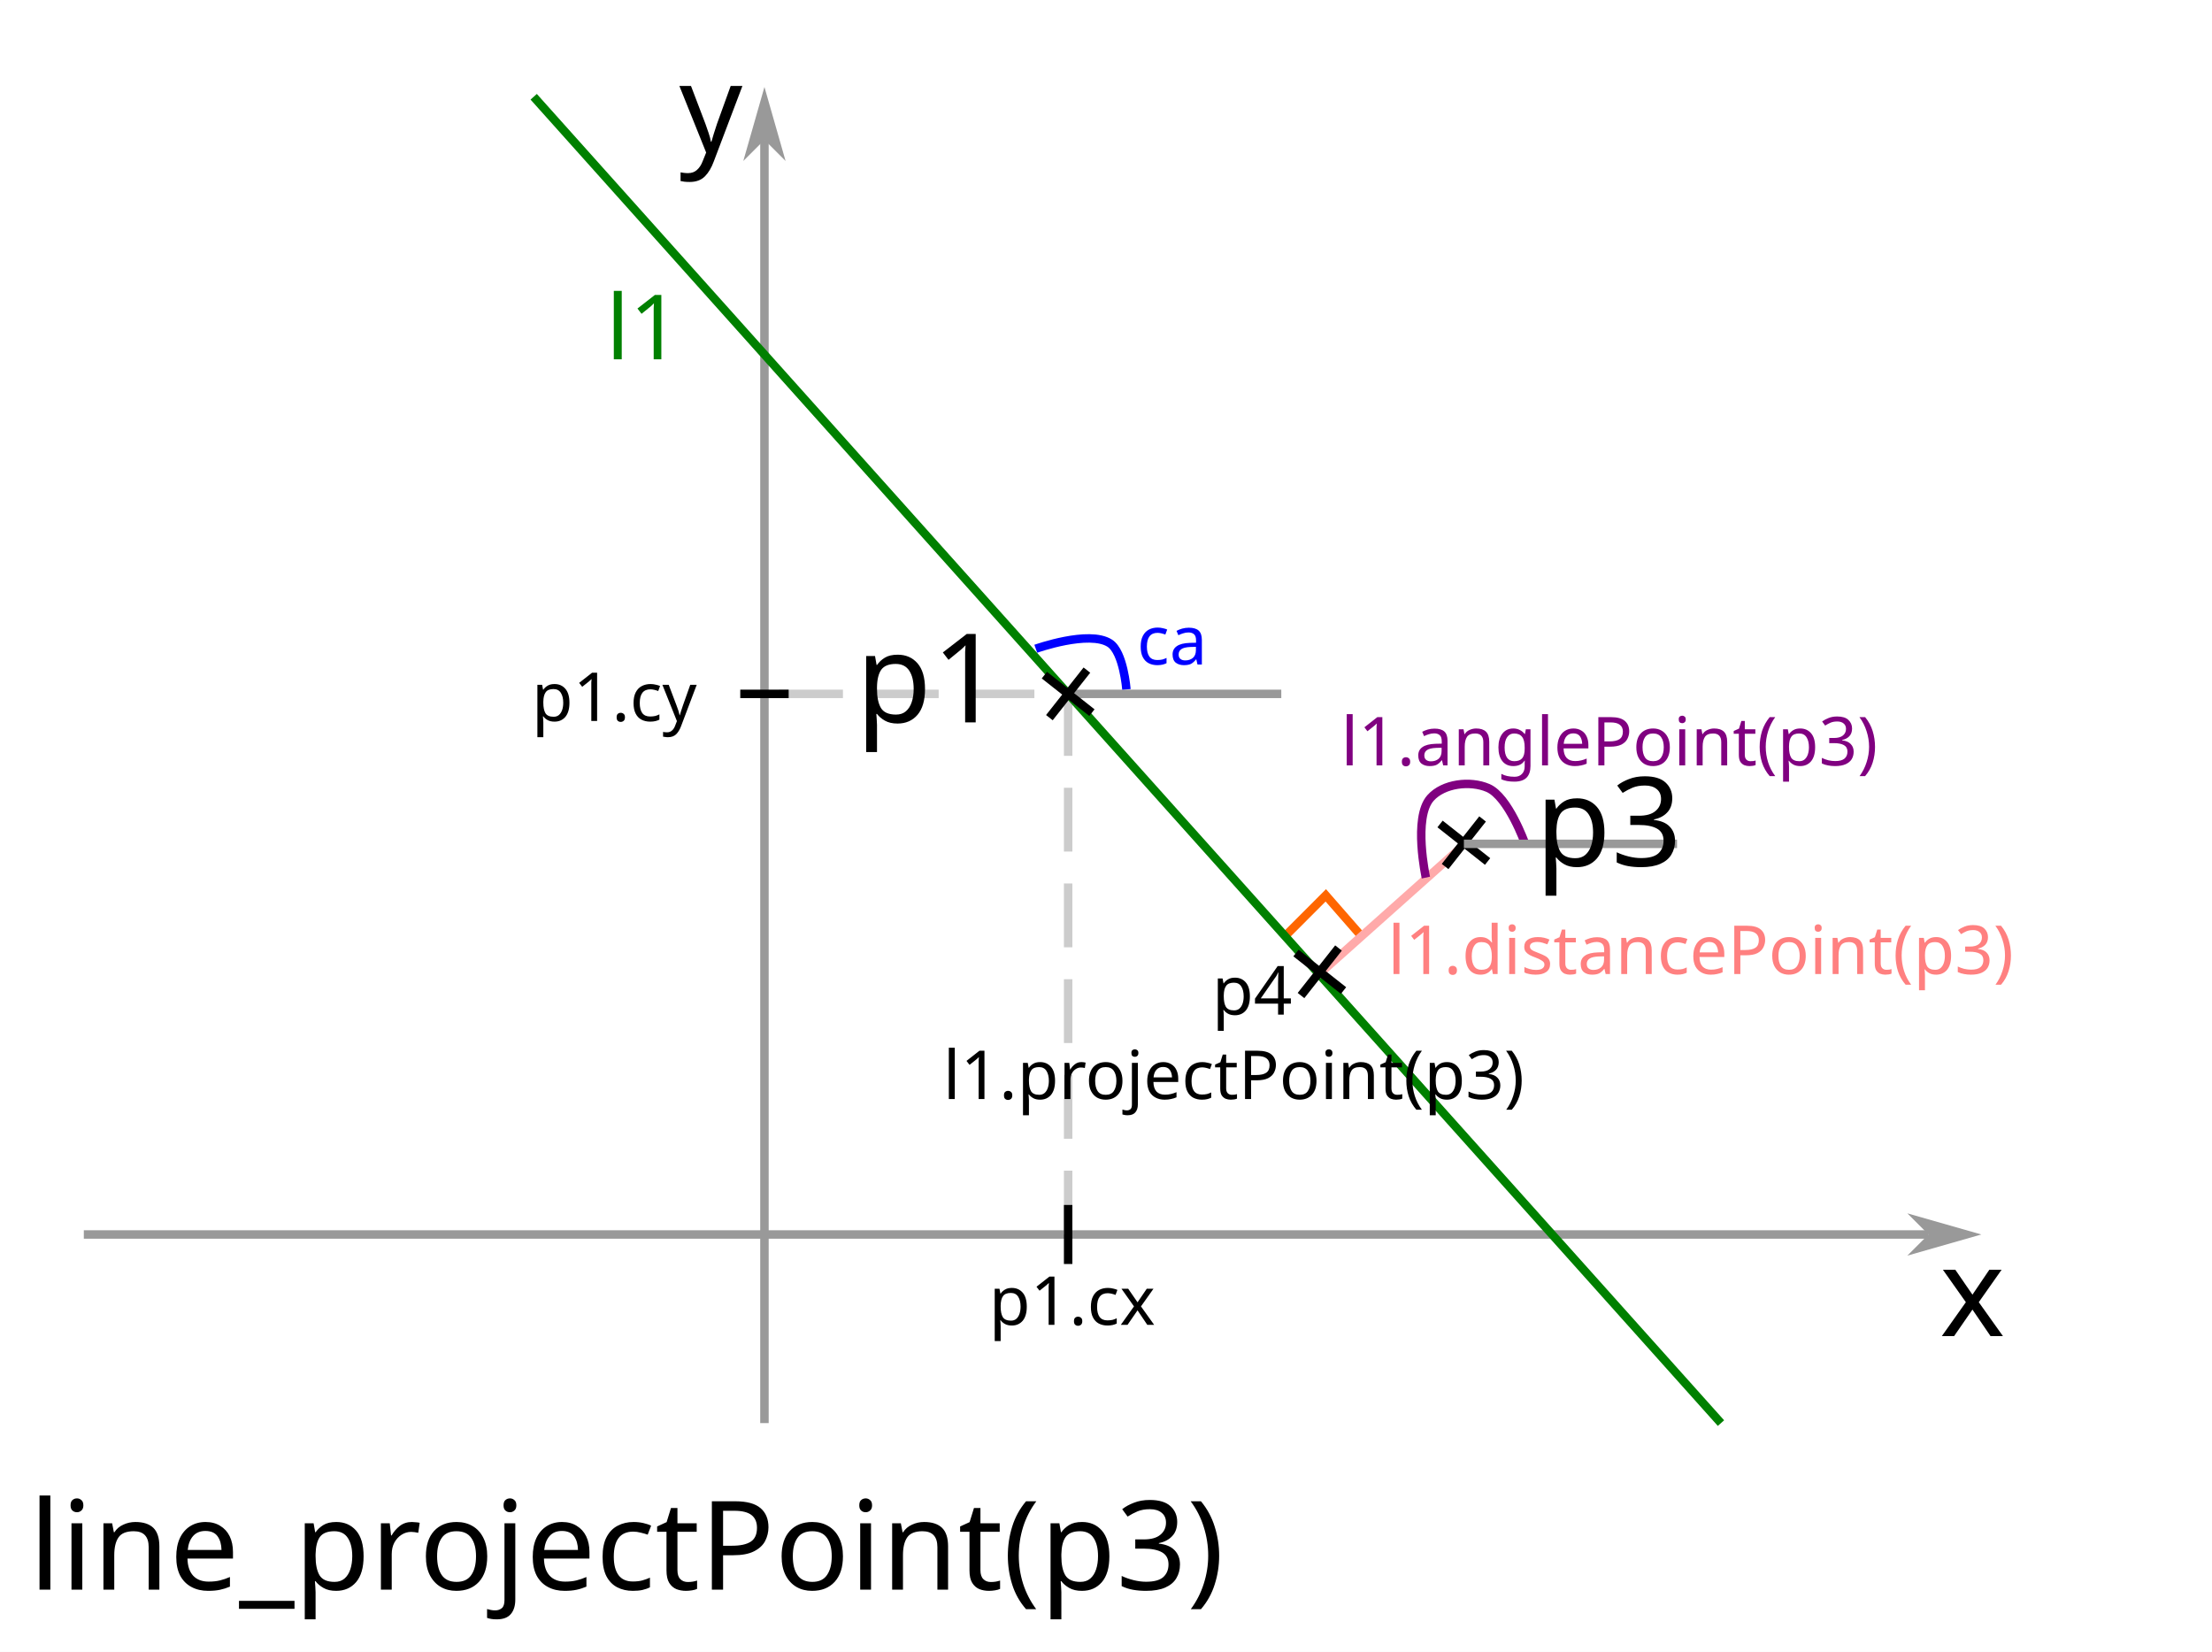
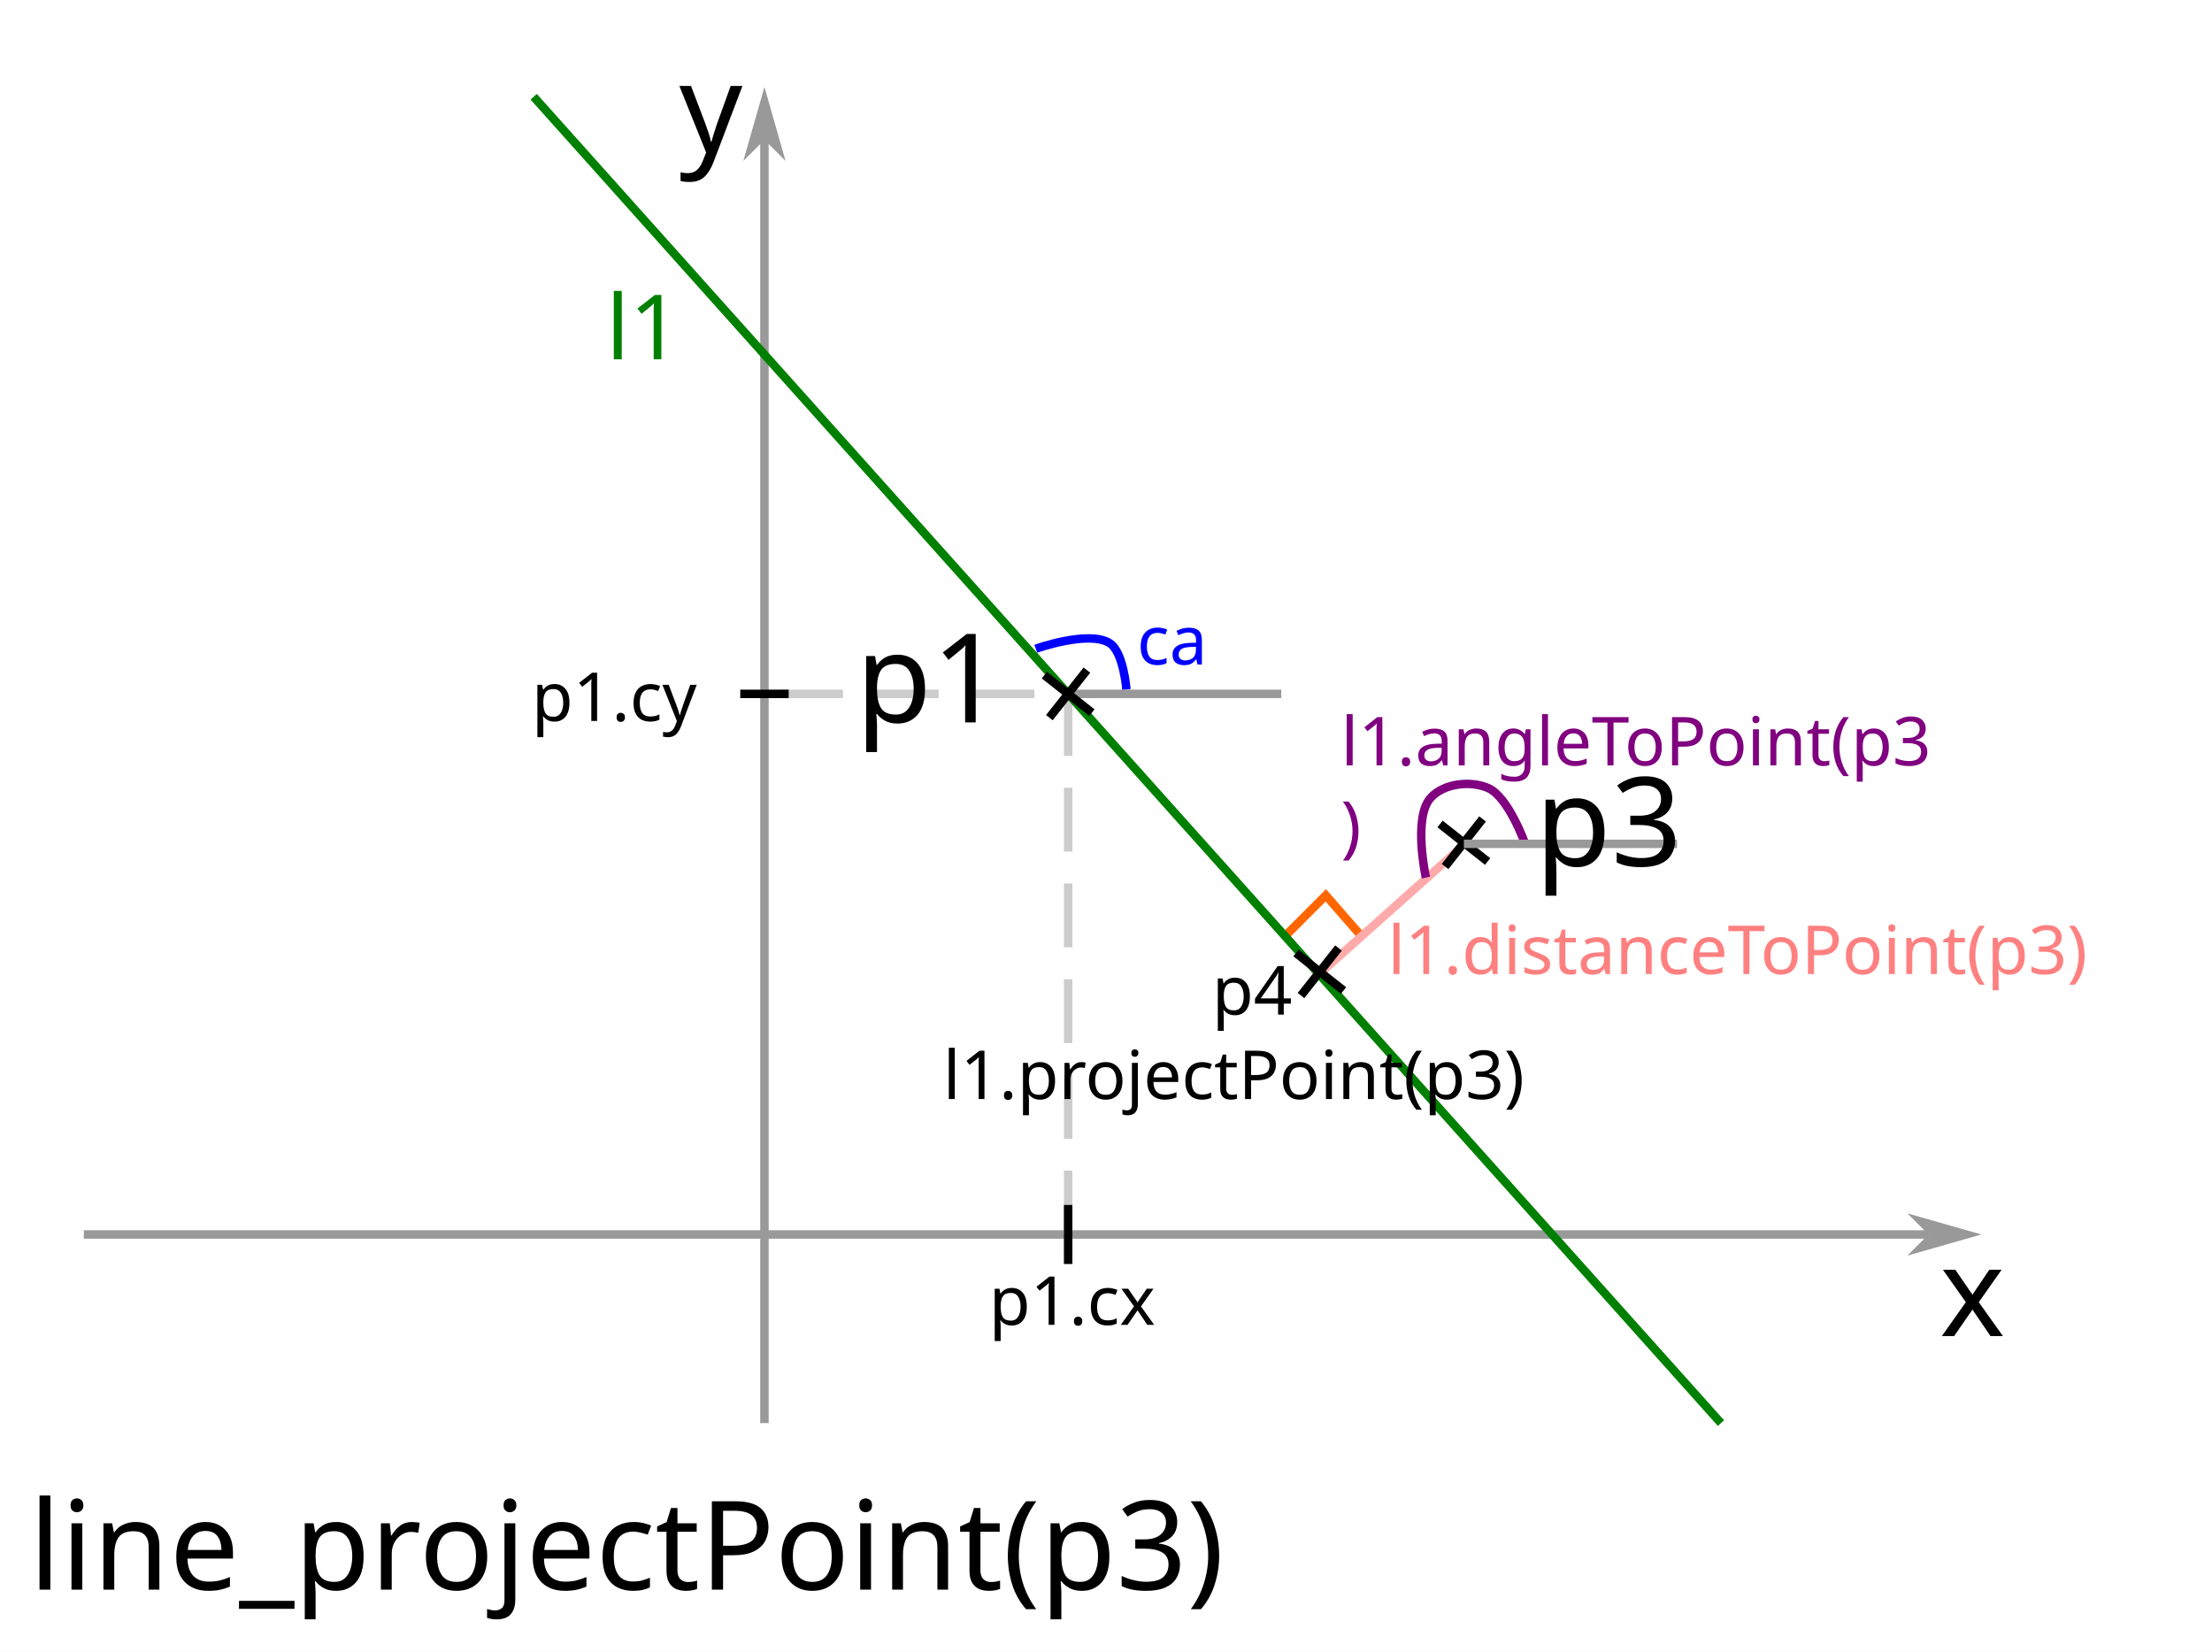
<svg xmlns="http://www.w3.org/2000/svg" width="262.014" height="195.652" viewBox="0 0 69.325 51.766">
  <defs>
    <path id="l" d="M275.246 4415.91h32.129v22.037h-32.129z" />
    <path id="c" d="M254.321 237.99h38.557v34.914h-38.557z" />
    <path id="d" d="M130.985 140.536h42.711v43.171h-42.711z" />
    <path id="e" d="M232.476 161.365h28.095v22.502h-28.095z" />
    <path id="f" d="M200.715 288.19h52.317v19.745h-52.317z" />
    <path id="g" d="M200.715 288.19h52.317v19.745h-52.317z" />
    <path id="h" d="M63.429 333.065h158.363v29.331H63.429z" />
    <path id="i" d="M309.291 1871.785h43.699v17.924h-43.699z" />
    <path id="j" d="M323.205 1880.807h96.883v24.849h-96.883z" />
    <path id="k" d="M323.205 1880.807h75.478v20.091h-75.478z" />
    <path id="m" d="M232.476 161.365h28.095v22.502h-28.095z" />
    <path id="n" d="M232.476 161.365h78.63v35.439h-78.63z" />
    <marker id="a" markerHeight="5" markerWidth="8.75" orient="auto-start-reverse" preserveAspectRatio="xMidYMid" refX="0" refY="0" style="overflow:visible" viewBox="0 0 8.75 5">
      <path d="m0 0 5-5-17.5 5L5 5Z" style="fill:context-stroke;fill-rule:evenodd;stroke:none" transform="scale(-.5)" />
    </marker>
    <marker id="b" markerHeight="5" markerWidth="8.75" orient="auto-start-reverse" preserveAspectRatio="xMidYMid" refX="0" refY="0" style="overflow:visible" viewBox="0 0 8.75 5">
      <path d="m0 0 5-5-17.5 5L5 5Z" style="fill:context-stroke;fill-rule:evenodd;stroke:none" transform="scale(-.5)" />
    </marker>
  </defs>
  <path d="M39.563 1159.103h69.06v51.502h-69.06z" style="fill:#fff;stroke:#fff;stroke-width:.265;stroke-dasharray:none;stroke-dashoffset:0" transform="translate(-39.43 -1158.97)" />
  <path d="m82.151 1188.369-1.17-1.34-1.239 1.24" style="fill:none;stroke:#f60;stroke-width:.265px;stroke-linecap:butt;stroke-linejoin:miter;stroke-opacity:1" transform="translate(-39.43 -1158.97)" />
  <path d="M72.906 1180.715h6.68" style="fill:none;stroke:#999;stroke-width:.265px;stroke-linecap:butt;stroke-linejoin:miter;stroke-opacity:1" transform="translate(-39.43 -1158.97)" />
  <path d="M63.388 1203.568v-40.216" style="fill:none;stroke:#999;stroke-width:.265px;stroke-linecap:butt;stroke-linejoin:miter;stroke-opacity:1;marker-end:url(#a)" transform="translate(-39.43 -1158.97)" />
  <path d="M42.057 1197.657H99.87" style="fill:none;stroke:#999;stroke-width:.265px;stroke-linecap:butt;stroke-linejoin:miter;stroke-opacity:1;marker-end:url(#b)" transform="translate(-39.43 -1158.97)" />
  <text xml:space="preserve" style="font-size:14.667px;line-height:1.25;font-family:sans-serif;white-space:pre;shape-inside:url(#c);display:inline" transform="matrix(.26458 0 0 .26458 -6.5 -24.53)">
    <tspan x="254.32" y="250.967">x</tspan>
  </text>
  <text xml:space="preserve" style="font-size:14.667px;line-height:1.25;font-family:sans-serif;white-space:pre;shape-inside:url(#d);display:inline" transform="matrix(.26458 0 0 .26458 -13.368 -35.845)">
    <tspan x="130.984" y="153.514">y</tspan>
  </text>
  <path d="M72.906 1197.657v-16.942h-9.518" style="fill:none;stroke:#ccc;stroke-width:.265;stroke-linecap:butt;stroke-linejoin:miter;stroke-dasharray:2,1;stroke-dashoffset:0;stroke-opacity:1" transform="translate(-39.43 -1158.97)" />
  <text xml:space="preserve" style="font-size:14.667px;line-height:1.25;font-family:sans-serif;white-space:pre;shape-inside:url(#e);display:inline" transform="matrix(.26458 0 0 .26458 -34.693 -23.49)">
    <tspan x="232.477" y="174.342">p1</tspan>
  </text>
  <text xml:space="preserve" style="font-size:8px;line-height:1.25;font-family:sans-serif;white-space:pre;shape-inside:url(#f);display:inline" transform="matrix(.26458 0 0 .26458 -22.112 -36.602)">
    <tspan x="200.715" y="295.268">p1.cx</tspan>
  </text>
  <text xml:space="preserve" style="font-size:8px;line-height:1.25;font-family:sans-serif;white-space:pre;shape-inside:url(#g);display:inline" transform="matrix(.26458 0 0 .26458 -36.445 -55.527)">
    <tspan x="200.715" y="295.268">p1.cy</tspan>
  </text>
  <path d="M62.63 1180.715h1.517M72.906 1198.582v-1.85" style="fill:none;stroke:#000;stroke-width:.265px;stroke-linecap:butt;stroke-linejoin:miter;stroke-opacity:1" transform="translate(-39.43 -1158.97)" />
  <text xml:space="preserve" style="font-size:14.667px;line-height:1.25;font-family:sans-serif;white-space:pre;shape-inside:url(#h);display:inline" transform="matrix(.26458 0 0 .26458 -15.874 -41.738)">
    <tspan x="63.43" y="346.041">line_projectPoint(p3)</tspan>
  </text>
  <path d="m72.906 1180.715 20.46 22.853M56.156 1162.002l16.75 18.713" style="fill:none;stroke:green;stroke-width:.265px;stroke-linecap:butt;stroke-linejoin:miter;stroke-opacity:1" transform="translate(-39.43 -1158.97)" />
  <path d="m80.737 1189.527 4.403-3.927" style="fill:none;stroke:#faa;stroke-width:.265px;stroke-linecap:butt;stroke-linejoin:miter;stroke-opacity:1" transform="translate(-39.43 -1158.97)" />
  <path d="M71.892 1179.301s1.67-.595 2.32-.173c.43.279.521 1.446.521 1.446" style="fill:none;stroke:#00f;stroke-width:.265px;stroke-linecap:butt;stroke-linejoin:miter;stroke-opacity:1" transform="translate(-39.43 -1158.97)" />
  <text xml:space="preserve" style="font-size:8px;line-height:1.25;font-family:sans-serif;white-space:pre;shape-inside:url(#i);display:inline;fill:#00f" transform="matrix(.26458 0 0 .26458 -46.198 -476.285)">
    <tspan x="309.291" y="1878.863">ca</tspan>
  </text>
  <text xml:space="preserve" style="font-size:8px;line-height:1.25;font-family:sans-serif;white-space:pre;shape-inside:url(#j);display:inline;fill:#ff8080" transform="matrix(.26458 0 0 .26458 -42.022 -468.972)">
-     <tspan x="323.205" y="1887.885">l1.distancePoint(p3)</tspan>
+     <tspan x="323.205" y="1887.885">l1.distanceToPoint(p3)</tspan>
  </text>
  <path d="M84.118 1186.472s-.41-1.873.145-2.495c.405-.454 1.24-.554 1.8-.314.642.275 1.163 1.744 1.163 1.744" style="fill:none;stroke:purple;stroke-width:.265px;stroke-linecap:butt;stroke-linejoin:miter;stroke-opacity:1" transform="translate(-39.43 -1158.97)" />
  <path d="m72.318 1181.46 1.176-1.49M72.161 1180.127l1.49 1.176" style="fill:none;stroke:#000;stroke-width:.265px;stroke-linecap:butt;stroke-linejoin:miter;stroke-opacity:1" transform="translate(-39.43 -1158.97)" />
  <text xml:space="preserve" style="font-size:8px;line-height:1.25;font-family:sans-serif;white-space:pre;shape-inside:url(#k);display:inline;fill:purple" transform="matrix(.26458 0 0 .26458 -43.488 -475.509)">
-     <tspan x="323.205" y="1887.885">l1.anglePoint(p3)</tspan>
+     <tspan x="323.205" y="1887.885">l1.angleToPoint(p3</tspan>
+     <tspan x="323.205" y="1897.885">)</tspan>
  </text>
  <path d="m84.72 1186.125 1.175-1.49M84.562 1184.792l1.49 1.176" style="fill:none;stroke:#000;stroke-width:.265px;stroke-linecap:butt;stroke-linejoin:miter;stroke-opacity:1" transform="translate(-39.43 -1158.97)" />
  <path d="M85.309 1185.415h6.68" style="fill:none;stroke:#999;stroke-width:.265px;stroke-linecap:butt;stroke-linejoin:miter;stroke-opacity:1" transform="translate(-39.43 -1158.97)" />
  <text xml:space="preserve" style="font-size:10.667px;line-height:1.25;font-family:sans-serif;white-space:pre;shape-inside:url(#l);display:inline;fill:green" transform="matrix(.26458 0 0 .26458 -53.827 -1159.598)">
    <tspan x="275.246" y="4425.348">l1</tspan>
  </text>
  <text xml:space="preserve" style="font-size:14.667px;line-height:1.25;font-family:sans-serif;white-space:pre;shape-inside:url(#m);display:inline" transform="matrix(.26458 0 0 .26458 -13.4 -18.989)">
    <tspan x="232.477" y="174.342">p3</tspan>
  </text>
  <path d="m80.204 1190.169 1.175-1.49M80.047 1188.836l1.49 1.176" style="fill:none;stroke:#000;stroke-width:.265px;stroke-linecap:butt;stroke-linejoin:miter;stroke-opacity:1" transform="translate(-39.43 -1158.97)" />
  <text xml:space="preserve" x="36.24" style="font-size:8px;line-height:1.25;font-family:sans-serif;text-align:center;white-space:pre;shape-inside:url(#n);display:inline" transform="matrix(.26458 0 0 .26458 -32.58 -12.77)">
    <tspan x="266.707" y="168.443">p4
</tspan>
    <tspan x="234.844" y="178.443">l1.projectPoint(p3)</tspan>
  </text>
</svg>
